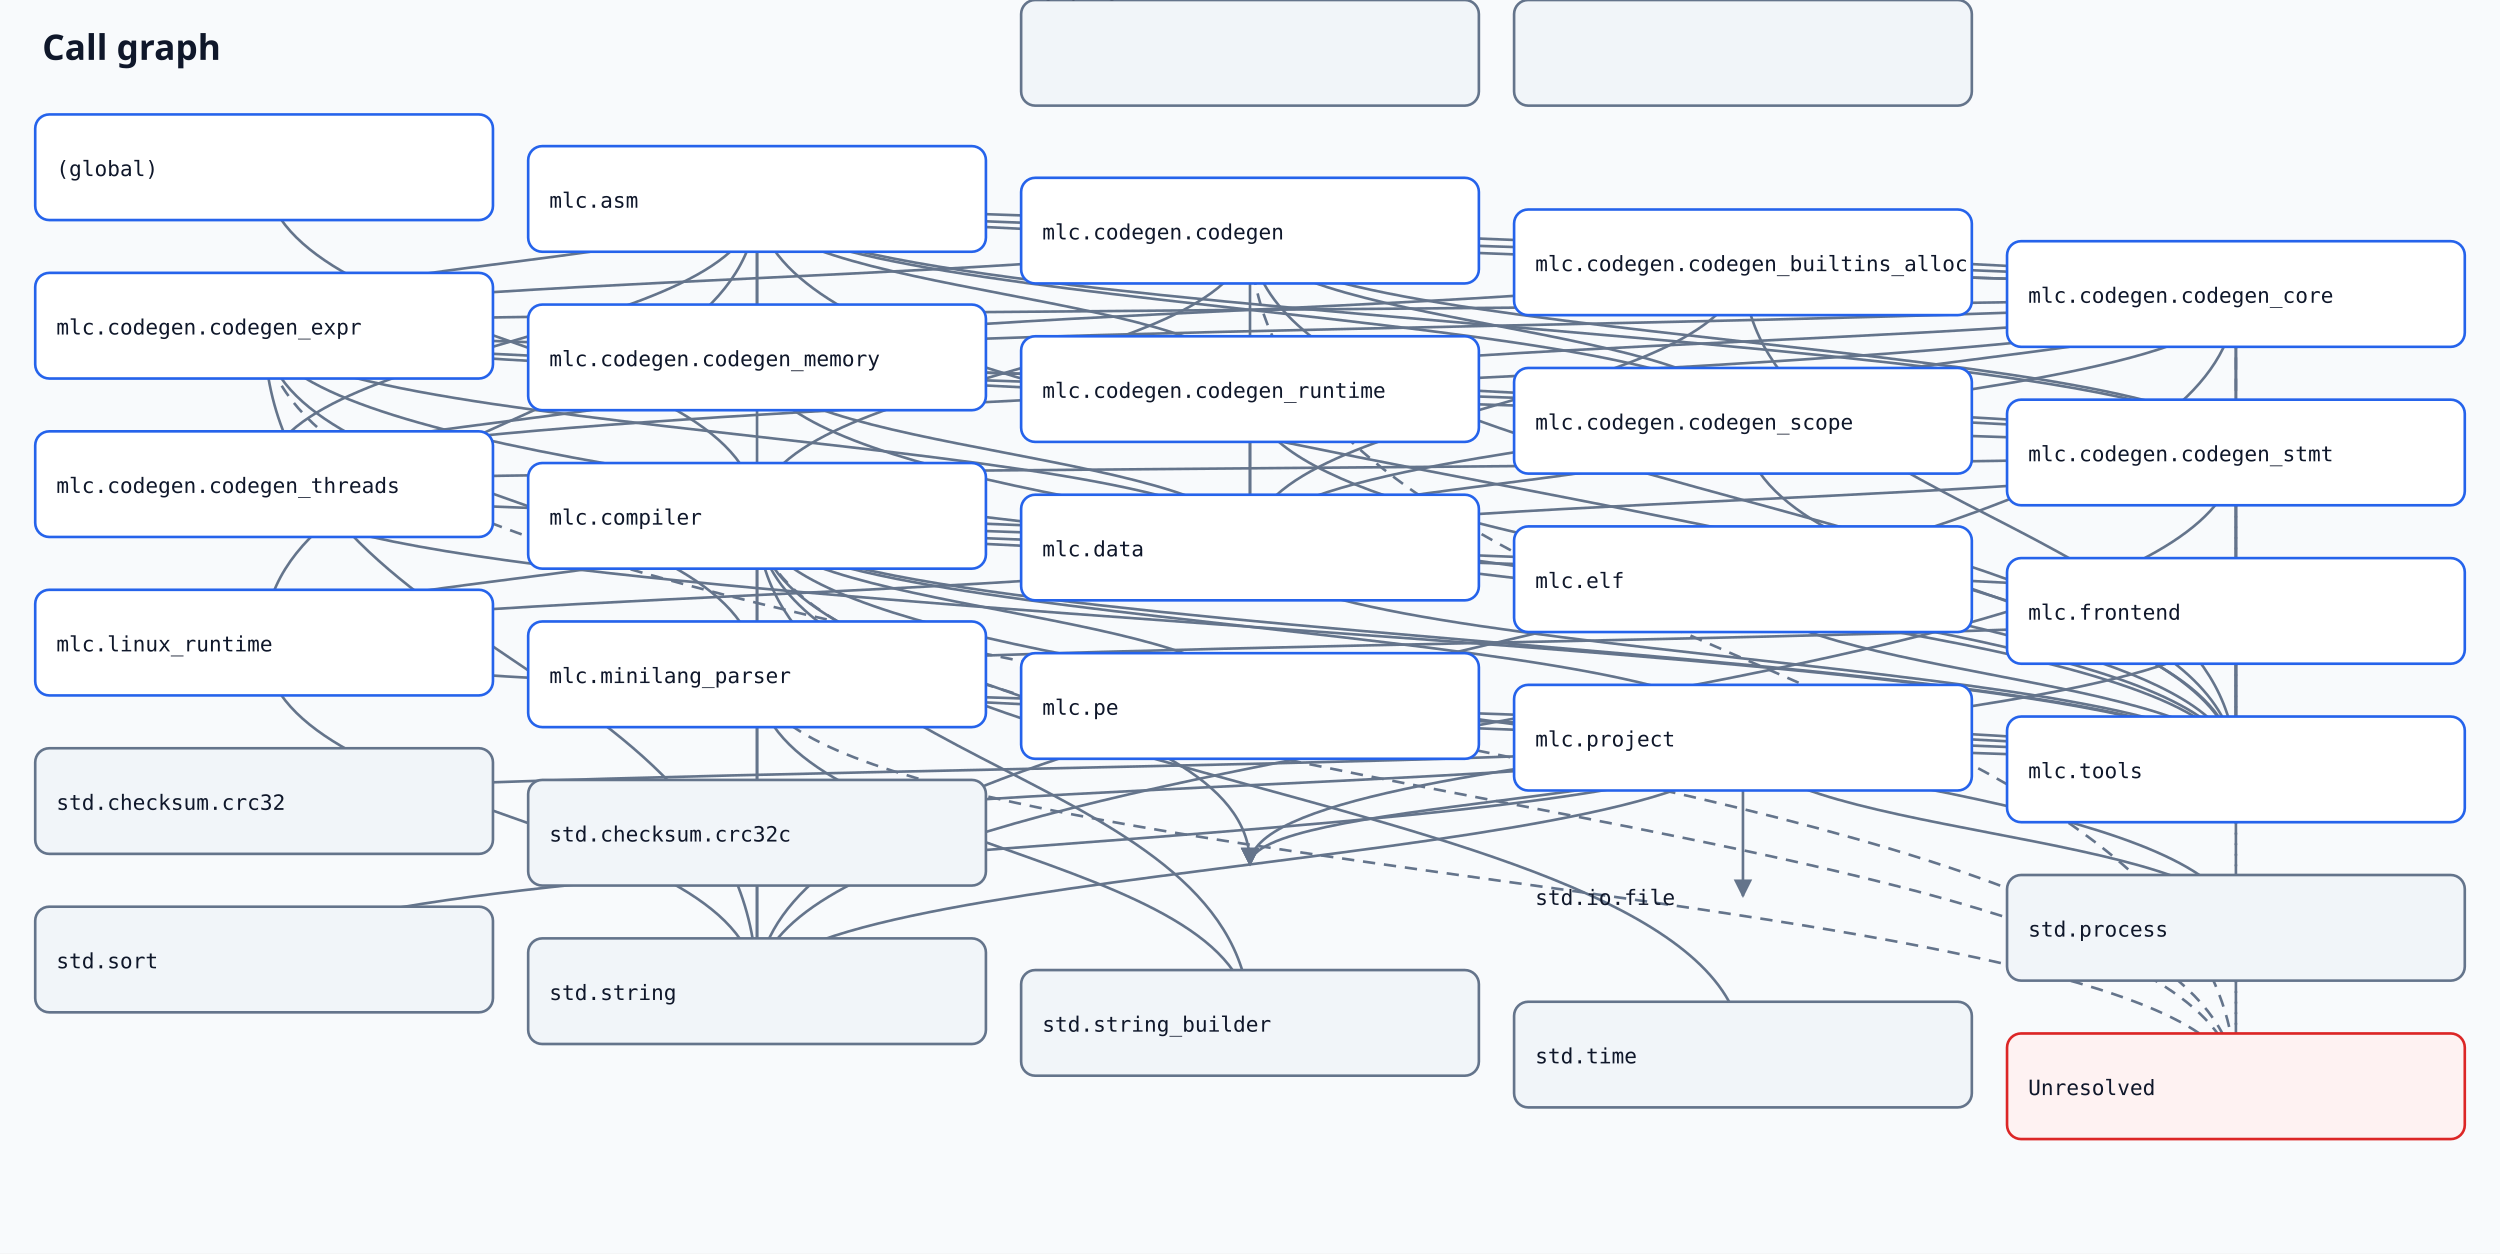
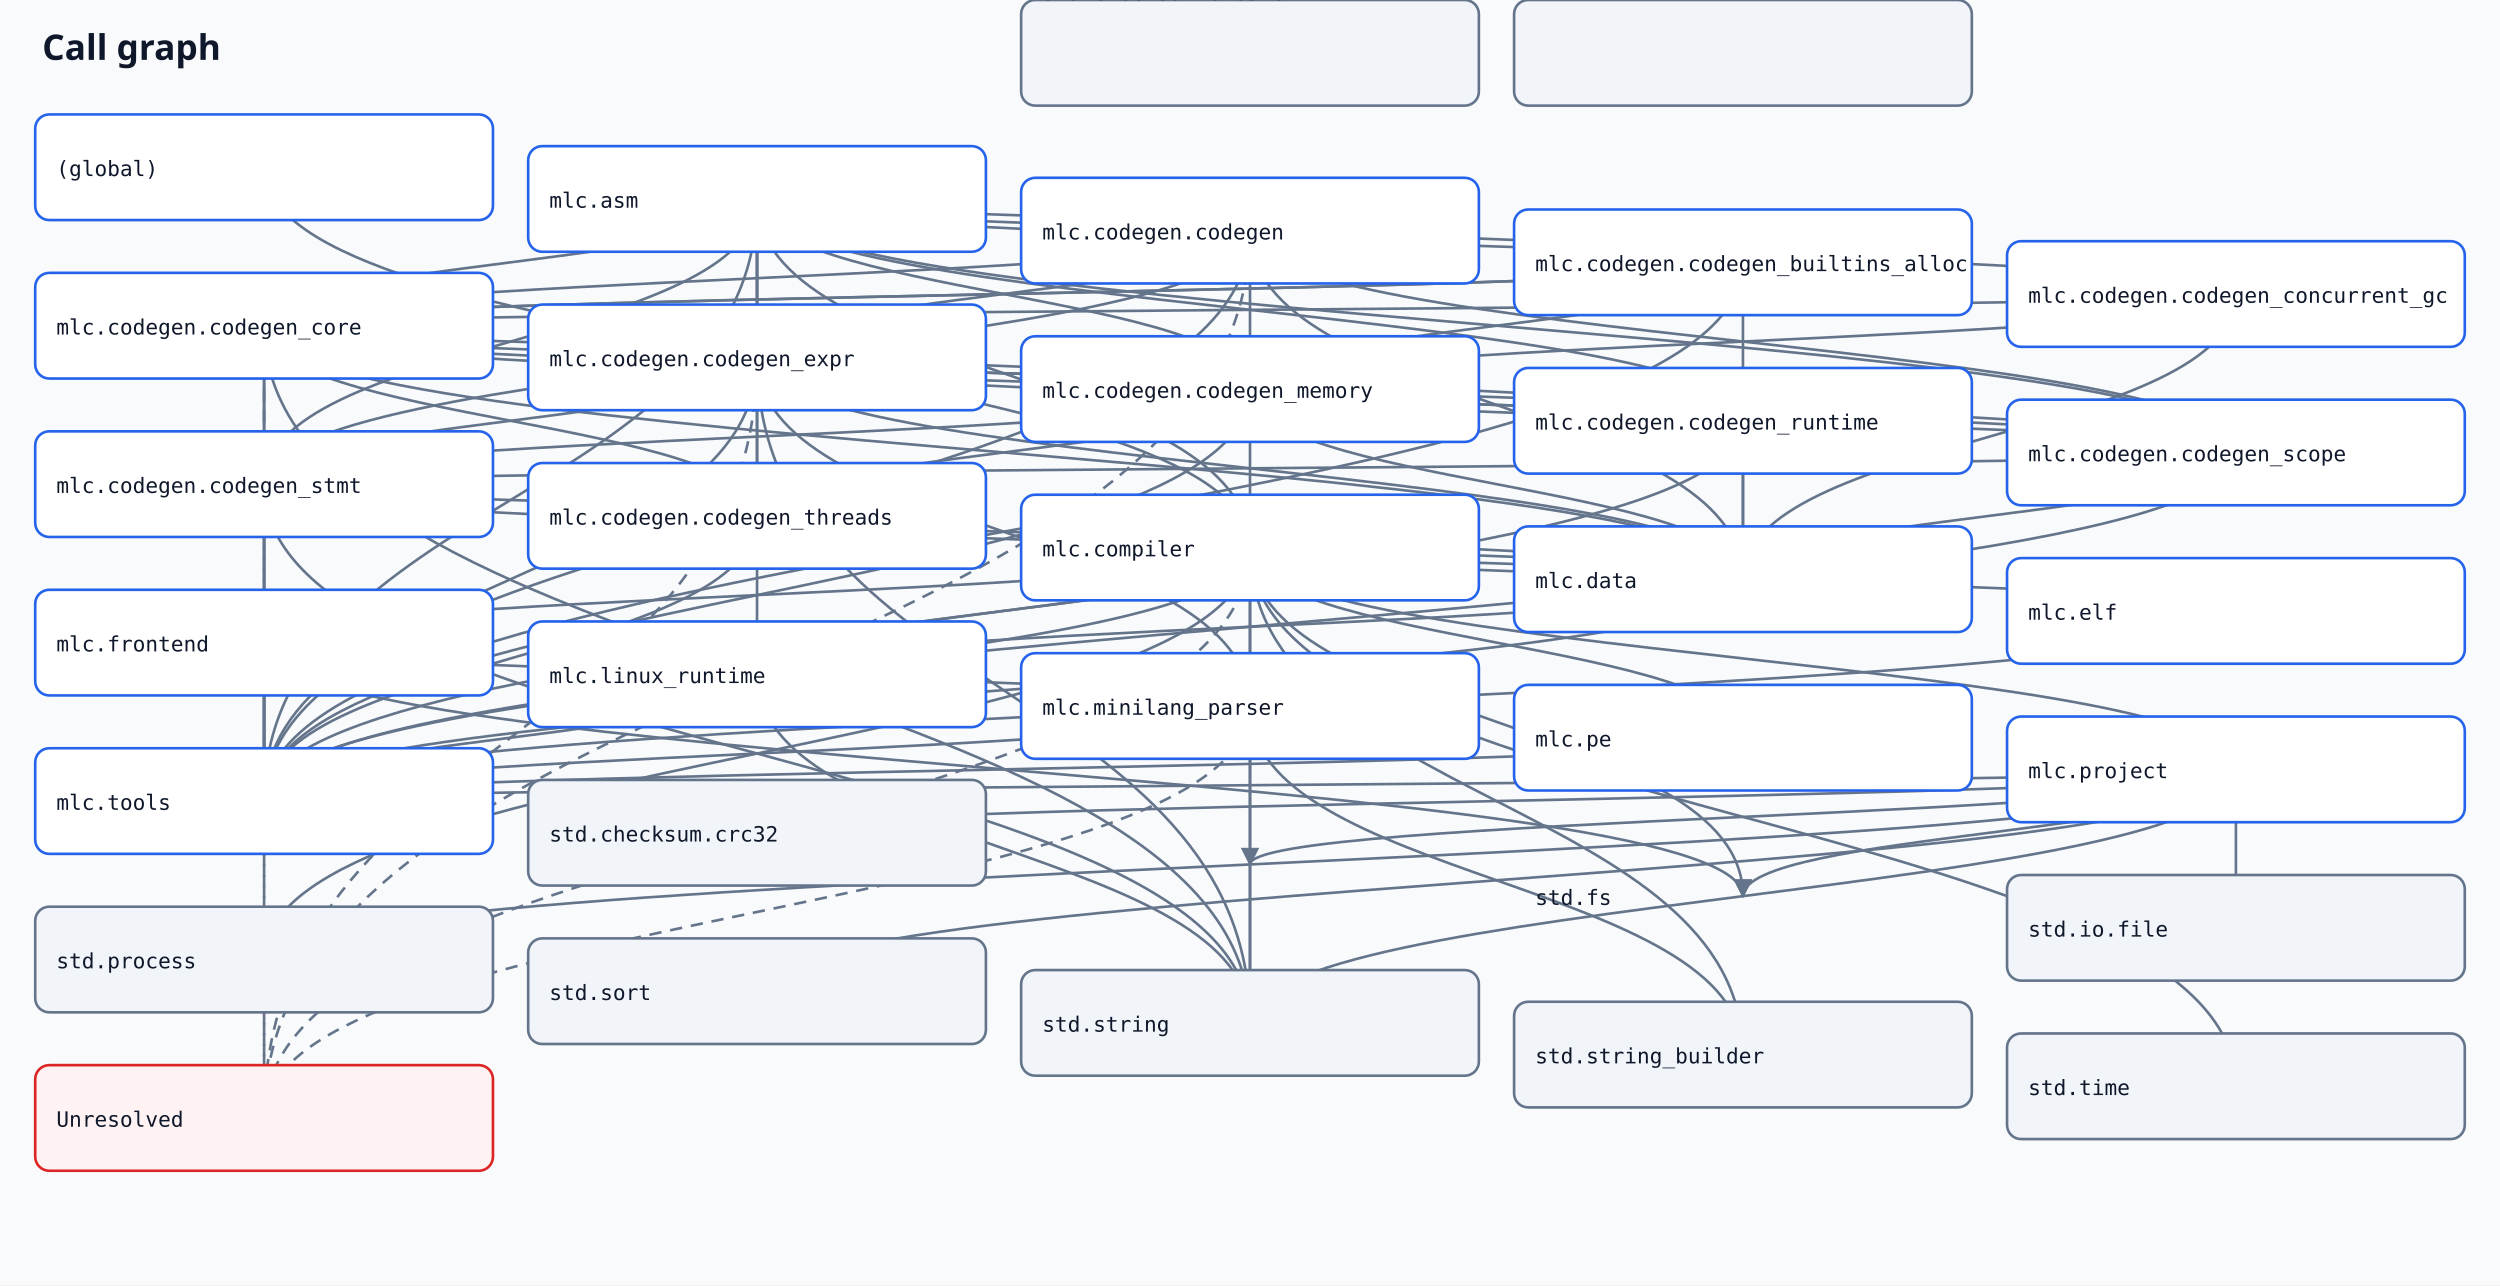
- <svg xmlns="http://www.w3.org/2000/svg" width="1420" height="712" viewBox="0 0 1420 712" role="img" aria-labelledby="title desc">
+ <svg xmlns="http://www.w3.org/2000/svg" width="1420" height="730" viewBox="0 0 1420 730" role="img" aria-labelledby="title desc">
  <defs>
    <marker id="arrow" viewBox="0 0 10 10" refX="9" refY="5" markerWidth="7" markerHeight="7" orient="auto-start-reverse">
      <path d="M 0 0 L 10 5 L 0 10 z" fill="#64748b" />
    </marker>
  </defs>
  <rect width="100%" height="100%" fill="#f8fafc" />
  <text x="24" y="34" font-family="system-ui,sans-serif" font-size="20" font-weight="700" fill="#0f172a">Call graph</text>
-   <path d="M 430 113 C 430 275, 1270 275, 1270 437" fill="none" stroke="#64748b" stroke-width="1.5" marker-end="url(#arrow)" />
-   <path d="M 710 131 C 710 149, 1270 149, 1270 167" fill="none" stroke="#64748b" stroke-width="1.5" marker-end="url(#arrow)" />
+   <path d="M 430 113 C 430 284, 150 284, 150 455" fill="none" stroke="#64748b" stroke-width="1.5" marker-end="url(#arrow)" />
+   <path d="M 710 131 C 710 158, 150 158, 150 185" fill="none" stroke="#64748b" stroke-width="1.5" marker-end="url(#arrow)" />
  <path d="M 710 131 C 710 122, 430 122, 430 113" fill="none" stroke="#64748b" stroke-width="1.5" marker-end="url(#arrow)" />
+   <path d="M 710 131 C 710 203, 150 203, 150 275" fill="none" stroke="#64748b" stroke-width="1.5" marker-end="url(#arrow)" />
+   <path d="M 710 131 C 710 293, 150 293, 150 455" fill="none" stroke="#64748b" stroke-width="1.5" marker-end="url(#arrow)" />
+   <path d="M 710 131 C 710 230, 990 230, 990 329" fill="none" stroke="#64748b" stroke-width="1.5" marker-end="url(#arrow)" />
+   <path d="M 710 131 C 710 383, 150 383, 150 635" fill="none" stroke="#64748b" stroke-width="1.5" stroke-dasharray="7 5" marker-end="url(#arrow)" />
+   <path d="M 710 131 C 710 167, 430 167, 430 203" fill="none" stroke="#64748b" stroke-width="1.5" marker-end="url(#arrow)" />
  <path d="M 710 131 C 710 194, 1270 194, 1270 257" fill="none" stroke="#64748b" stroke-width="1.5" marker-end="url(#arrow)" />
-   <path d="M 710 131 C 710 284, 1270 284, 1270 437" fill="none" stroke="#64748b" stroke-width="1.5" marker-end="url(#arrow)" />
-   <path d="M 710 131 C 710 221, 710 221, 710 311" fill="none" stroke="#64748b" stroke-width="1.5" marker-end="url(#arrow)" />
-   <path d="M 710 131 C 710 374, 1270 374, 1270 617" fill="none" stroke="#64748b" stroke-width="1.5" stroke-dasharray="7 5" marker-end="url(#arrow)" />
-   <path d="M 710 131 C 710 158, 150 158, 150 185" fill="none" stroke="#64748b" stroke-width="1.5" marker-end="url(#arrow)" />
-   <path d="M 710 131 C 710 185, 990 185, 990 239" fill="none" stroke="#64748b" stroke-width="1.5" marker-end="url(#arrow)" />
  <path d="M 990 149 C 990 131, 430 131, 430 113" fill="none" stroke="#64748b" stroke-width="1.5" marker-end="url(#arrow)" />
-   <path d="M 990 149 C 990 230, 710 230, 710 311" fill="none" stroke="#64748b" stroke-width="1.5" marker-end="url(#arrow)" />
-   <path d="M 990 149 C 990 176, 430 176, 430 203" fill="none" stroke="#64748b" stroke-width="1.5" marker-end="url(#arrow)" />
-   <path d="M 990 149 C 990 293, 1270 293, 1270 437" fill="none" stroke="#64748b" stroke-width="1.5" marker-end="url(#arrow)" />
-   <path d="M 990 149 C 990 158, 1270 158, 1270 167" fill="none" stroke="#64748b" stroke-width="1.5" marker-end="url(#arrow)" />
-   <path d="M 1270 167 C 1270 365, 430 365, 430 563" fill="none" stroke="#64748b" stroke-width="1.5" marker-end="url(#arrow)" />
-   <path d="M 1270 167 C 1270 302, 1270 302, 1270 437" fill="none" stroke="#64748b" stroke-width="1.5" marker-end="url(#arrow)" />
+   <path d="M 990 149 C 990 239, 990 239, 990 329" fill="none" stroke="#64748b" stroke-width="1.5" marker-end="url(#arrow)" />
+   <path d="M 990 149 C 990 185, 710 185, 710 221" fill="none" stroke="#64748b" stroke-width="1.5" marker-end="url(#arrow)" />
+   <path d="M 990 149 C 990 302, 150 302, 150 455" fill="none" stroke="#64748b" stroke-width="1.5" marker-end="url(#arrow)" />
+   <path d="M 990 149 C 990 167, 150 167, 150 185" fill="none" stroke="#64748b" stroke-width="1.5" marker-end="url(#arrow)" />
  <path d="M 1270 167 C 1270 140, 430 140, 430 113" fill="none" stroke="#64748b" stroke-width="1.5" marker-end="url(#arrow)" />
-   <path d="M 1270 167 C 1270 185, 430 185, 430 203" fill="none" stroke="#64748b" stroke-width="1.5" marker-end="url(#arrow)" />
  <path d="M 1270 167 C 1270 194, 710 194, 710 221" fill="none" stroke="#64748b" stroke-width="1.5" marker-end="url(#arrow)" />
-   <path d="M 1270 167 C 1270 221, 150 221, 150 275" fill="none" stroke="#64748b" stroke-width="1.5" marker-end="url(#arrow)" />
-   <path d="M 1270 167 C 1270 158, 990 158, 990 149" fill="none" stroke="#64748b" stroke-width="1.5" marker-end="url(#arrow)" />
-   <path d="M 1270 167 C 1270 239, 710 239, 710 311" fill="none" stroke="#64748b" stroke-width="1.5" marker-end="url(#arrow)" />
-   <path d="M 1270 167 C 1270 392, 1270 392, 1270 617" fill="none" stroke="#64748b" stroke-width="1.5" stroke-dasharray="7 5" marker-end="url(#arrow)" />
-   <path d="M 1270 167 C 1270 203, 990 203, 990 239" fill="none" stroke="#64748b" stroke-width="1.5" marker-end="url(#arrow)" />
-   <path d="M 150 185 C 150 374, 430 374, 430 563" fill="none" stroke="#64748b" stroke-width="1.5" marker-end="url(#arrow)" />
-   <path d="M 150 185 C 150 311, 1270 311, 1270 437" fill="none" stroke="#64748b" stroke-width="1.5" marker-end="url(#arrow)" />
+   <path d="M 1270 167 C 1270 248, 990 248, 990 329" fill="none" stroke="#64748b" stroke-width="1.5" marker-end="url(#arrow)" />
+   <path d="M 150 185 C 150 383, 710 383, 710 581" fill="none" stroke="#64748b" stroke-width="1.5" marker-end="url(#arrow)" />
+   <path d="M 150 185 C 150 320, 150 320, 150 455" fill="none" stroke="#64748b" stroke-width="1.5" marker-end="url(#arrow)" />
  <path d="M 150 185 C 150 149, 430 149, 430 113" fill="none" stroke="#64748b" stroke-width="1.5" marker-end="url(#arrow)" />
  <path d="M 150 185 C 150 176, 1270 176, 1270 167" fill="none" stroke="#64748b" stroke-width="1.5" marker-end="url(#arrow)" />
-   <path d="M 150 185 C 150 401, 1270 401, 1270 617" fill="none" stroke="#64748b" stroke-width="1.5" stroke-dasharray="7 5" marker-end="url(#arrow)" />
-   <path d="M 150 185 C 150 194, 430 194, 430 203" fill="none" stroke="#64748b" stroke-width="1.5" marker-end="url(#arrow)" />
-   <path d="M 150 185 C 150 248, 710 248, 710 311" fill="none" stroke="#64748b" stroke-width="1.5" marker-end="url(#arrow)" />
+   <path d="M 150 185 C 150 203, 710 203, 710 221" fill="none" stroke="#64748b" stroke-width="1.5" marker-end="url(#arrow)" />
  <path d="M 150 185 C 150 212, 990 212, 990 239" fill="none" stroke="#64748b" stroke-width="1.5" marker-end="url(#arrow)" />
-   <path d="M 150 185 C 150 284, 430 284, 430 383" fill="none" stroke="#64748b" stroke-width="1.5" marker-end="url(#arrow)" />
+   <path d="M 150 185 C 150 239, 430 239, 430 293" fill="none" stroke="#64748b" stroke-width="1.5" marker-end="url(#arrow)" />
+   <path d="M 150 185 C 150 167, 990 167, 990 149" fill="none" stroke="#64748b" stroke-width="1.5" marker-end="url(#arrow)" />
+   <path d="M 150 185 C 150 257, 990 257, 990 329" fill="none" stroke="#64748b" stroke-width="1.5" marker-end="url(#arrow)" />
+   <path d="M 150 185 C 150 410, 150 410, 150 635" fill="none" stroke="#64748b" stroke-width="1.5" stroke-dasharray="7 5" marker-end="url(#arrow)" />
+   <path d="M 150 185 C 150 221, 1270 221, 1270 257" fill="none" stroke="#64748b" stroke-width="1.5" marker-end="url(#arrow)" />
+   <path d="M 430 203 C 430 392, 710 392, 710 581" fill="none" stroke="#64748b" stroke-width="1.5" marker-end="url(#arrow)" />
+   <path d="M 430 203 C 430 329, 150 329, 150 455" fill="none" stroke="#64748b" stroke-width="1.5" marker-end="url(#arrow)" />
  <path d="M 430 203 C 430 158, 430 158, 430 113" fill="none" stroke="#64748b" stroke-width="1.5" marker-end="url(#arrow)" />
-   <path d="M 430 203 C 430 257, 710 257, 710 311" fill="none" stroke="#64748b" stroke-width="1.5" marker-end="url(#arrow)" />
-   <path d="M 430 203 C 430 320, 1270 320, 1270 437" fill="none" stroke="#64748b" stroke-width="1.5" marker-end="url(#arrow)" />
+   <path d="M 430 203 C 430 194, 150 194, 150 185" fill="none" stroke="#64748b" stroke-width="1.5" marker-end="url(#arrow)" />
+   <path d="M 430 203 C 430 419, 150 419, 150 635" fill="none" stroke="#64748b" stroke-width="1.5" stroke-dasharray="7 5" marker-end="url(#arrow)" />
+   <path d="M 430 203 C 430 212, 710 212, 710 221" fill="none" stroke="#64748b" stroke-width="1.5" marker-end="url(#arrow)" />
+   <path d="M 430 203 C 430 266, 990 266, 990 329" fill="none" stroke="#64748b" stroke-width="1.5" marker-end="url(#arrow)" />
+   <path d="M 430 203 C 430 230, 1270 230, 1270 257" fill="none" stroke="#64748b" stroke-width="1.5" marker-end="url(#arrow)" />
+   <path d="M 430 203 C 430 302, 710 302, 710 401" fill="none" stroke="#64748b" stroke-width="1.5" marker-end="url(#arrow)" />
  <path d="M 710 221 C 710 167, 430 167, 430 113" fill="none" stroke="#64748b" stroke-width="1.5" marker-end="url(#arrow)" />
-   <path d="M 710 221 C 710 329, 1270 329, 1270 437" fill="none" stroke="#64748b" stroke-width="1.5" marker-end="url(#arrow)" />
-   <path d="M 710 221 C 710 266, 710 266, 710 311" fill="none" stroke="#64748b" stroke-width="1.5" marker-end="url(#arrow)" />
-   <path d="M 710 221 C 710 212, 430 212, 430 203" fill="none" stroke="#64748b" stroke-width="1.5" marker-end="url(#arrow)" />
-   <path d="M 990 239 C 990 338, 1270 338, 1270 437" fill="none" stroke="#64748b" stroke-width="1.5" marker-end="url(#arrow)" />
+   <path d="M 710 221 C 710 275, 990 275, 990 329" fill="none" stroke="#64748b" stroke-width="1.5" marker-end="url(#arrow)" />
+   <path d="M 710 221 C 710 338, 150 338, 150 455" fill="none" stroke="#64748b" stroke-width="1.5" marker-end="url(#arrow)" />
  <path d="M 990 239 C 990 176, 430 176, 430 113" fill="none" stroke="#64748b" stroke-width="1.5" marker-end="url(#arrow)" />
-   <path d="M 990 239 C 990 275, 710 275, 710 311" fill="none" stroke="#64748b" stroke-width="1.5" marker-end="url(#arrow)" />
-   <path d="M 1270 257 C 1270 221, 150 221, 150 185" fill="none" stroke="#64748b" stroke-width="1.5" marker-end="url(#arrow)" />
-   <path d="M 1270 257 C 1270 347, 1270 347, 1270 437" fill="none" stroke="#64748b" stroke-width="1.5" marker-end="url(#arrow)" />
-   <path d="M 1270 257 C 1270 248, 990 248, 990 239" fill="none" stroke="#64748b" stroke-width="1.5" marker-end="url(#arrow)" />
-   <path d="M 1270 257 C 1270 410, 430 410, 430 563" fill="none" stroke="#64748b" stroke-width="1.5" marker-end="url(#arrow)" />
-   <path d="M 1270 257 C 1270 284, 710 284, 710 311" fill="none" stroke="#64748b" stroke-width="1.5" marker-end="url(#arrow)" />
-   <path d="M 1270 257 C 1270 437, 1270 437, 1270 617" fill="none" stroke="#64748b" stroke-width="1.5" stroke-dasharray="7 5" marker-end="url(#arrow)" />
+   <path d="M 990 239 C 990 347, 150 347, 150 455" fill="none" stroke="#64748b" stroke-width="1.5" marker-end="url(#arrow)" />
+   <path d="M 990 239 C 990 284, 990 284, 990 329" fill="none" stroke="#64748b" stroke-width="1.5" marker-end="url(#arrow)" />
+   <path d="M 990 239 C 990 230, 710 230, 710 221" fill="none" stroke="#64748b" stroke-width="1.5" marker-end="url(#arrow)" />
+   <path d="M 1270 257 C 1270 356, 150 356, 150 455" fill="none" stroke="#64748b" stroke-width="1.5" marker-end="url(#arrow)" />
  <path d="M 1270 257 C 1270 185, 430 185, 430 113" fill="none" stroke="#64748b" stroke-width="1.5" marker-end="url(#arrow)" />
-   <path d="M 1270 257 C 1270 212, 1270 212, 1270 167" fill="none" stroke="#64748b" stroke-width="1.5" marker-end="url(#arrow)" />
-   <path d="M 1270 257 C 1270 266, 150 266, 150 275" fill="none" stroke="#64748b" stroke-width="1.5" marker-end="url(#arrow)" />
-   <path d="M 1270 257 C 1270 230, 430 230, 430 203" fill="none" stroke="#64748b" stroke-width="1.5" marker-end="url(#arrow)" />
+   <path d="M 1270 257 C 1270 293, 990 293, 990 329" fill="none" stroke="#64748b" stroke-width="1.5" marker-end="url(#arrow)" />
+   <path d="M 1270 257 C 1270 239, 710 239, 710 221" fill="none" stroke="#64748b" stroke-width="1.5" marker-end="url(#arrow)" />
+   <path d="M 150 275 C 150 239, 430 239, 430 203" fill="none" stroke="#64748b" stroke-width="1.5" marker-end="url(#arrow)" />
+   <path d="M 150 275 C 150 365, 150 365, 150 455" fill="none" stroke="#64748b" stroke-width="1.5" marker-end="url(#arrow)" />
+   <path d="M 150 275 C 150 266, 1270 266, 1270 257" fill="none" stroke="#64748b" stroke-width="1.5" marker-end="url(#arrow)" />
+   <path d="M 150 275 C 150 428, 710 428, 710 581" fill="none" stroke="#64748b" stroke-width="1.5" marker-end="url(#arrow)" />
+   <path d="M 150 275 C 150 302, 990 302, 990 329" fill="none" stroke="#64748b" stroke-width="1.5" marker-end="url(#arrow)" />
+   <path d="M 150 275 C 150 455, 150 455, 150 635" fill="none" stroke="#64748b" stroke-width="1.5" stroke-dasharray="7 5" marker-end="url(#arrow)" />
  <path d="M 150 275 C 150 194, 430 194, 430 113" fill="none" stroke="#64748b" stroke-width="1.5" marker-end="url(#arrow)" />
-   <path d="M 150 275 C 150 356, 1270 356, 1270 437" fill="none" stroke="#64748b" stroke-width="1.5" marker-end="url(#arrow)" />
-   <path d="M 150 275 C 150 239, 430 239, 430 203" fill="none" stroke="#64748b" stroke-width="1.5" marker-end="url(#arrow)" />
-   <path d="M 150 275 C 150 293, 710 293, 710 311" fill="none" stroke="#64748b" stroke-width="1.5" marker-end="url(#arrow)" />
-   <path d="M 430 293 C 430 428, 430 428, 430 563" fill="none" stroke="#64748b" stroke-width="1.5" marker-end="url(#arrow)" />
-   <path d="M 430 293 C 430 365, 1270 365, 1270 437" fill="none" stroke="#64748b" stroke-width="1.5" marker-end="url(#arrow)" />
-   <path d="M 430 293 C 430 392, 710 392, 710 491." fill="none" stroke="#64748b" stroke-width="1.5" marker-end="url(#arrow)" />
-   <path d="M 430 293 C 430 455, 1270 455, 1270 617" fill="none" stroke="#64748b" stroke-width="1.5" stroke-dasharray="7 5" marker-end="url(#arrow)" />
-   <path d="M 430 293 C 430 437, 710 437, 710 581" fill="none" stroke="#64748b" stroke-width="1.5" marker-end="url(#arrow)" />
-   <path d="M 430 293 C 430 338, 430 338, 430 383" fill="none" stroke="#64748b" stroke-width="1.5" marker-end="url(#arrow)" />
-   <path d="M 430 293 C 430 446, 990 446, 990 599" fill="none" stroke="#64748b" stroke-width="1.5" marker-end="url(#arrow)" />
-   <path d="M 430 293 C 430 347, 710 347, 710 401" fill="none" stroke="#64748b" stroke-width="1.5" marker-end="url(#arrow)" />
+   <path d="M 150 275 C 150 230, 150 230, 150 185" fill="none" stroke="#64748b" stroke-width="1.5" marker-end="url(#arrow)" />
+   <path d="M 150 275 C 150 284, 430 284, 430 293" fill="none" stroke="#64748b" stroke-width="1.5" marker-end="url(#arrow)" />
+   <path d="M 150 275 C 150 248, 710 248, 710 221" fill="none" stroke="#64748b" stroke-width="1.5" marker-end="url(#arrow)" />
+   <path d="M 430 293 C 430 257, 710 257, 710 221" fill="none" stroke="#64748b" stroke-width="1.5" marker-end="url(#arrow)" />
+   <path d="M 430 293 C 430 203, 430 203, 430 113" fill="none" stroke="#64748b" stroke-width="1.5" marker-end="url(#arrow)" />
+   <path d="M 430 293 C 430 374, 150 374, 150 455" fill="none" stroke="#64748b" stroke-width="1.5" marker-end="url(#arrow)" />
  <path d="M 430 293 C 430 311, 990 311, 990 329" fill="none" stroke="#64748b" stroke-width="1.5" marker-end="url(#arrow)" />
-   <path d="M 430 293 C 430 320, 1270 320, 1270 347" fill="none" stroke="#64748b" stroke-width="1.5" marker-end="url(#arrow)" />
-   <path d="M 430 293 C 430 203, 430 203, 430 113" fill="none" stroke="#64748b" stroke-width="1.5" marker-end="url(#arrow)" />
-   <path d="M 430 293 C 430 302, 710 302, 710 311" fill="none" stroke="#64748b" stroke-width="1.5" marker-end="url(#arrow)" />
-   <path d="M 430 293 C 430 410, 1270 410, 1270 527" fill="none" stroke="#64748b" stroke-width="1.5" marker-end="url(#arrow)" />
-   <path d="M 430 293 C 430 212, 710 212, 710 131" fill="none" stroke="#64748b" stroke-width="1.5" marker-end="url(#arrow)" />
-   <path d="M 430 293 C 430 329, 150 329, 150 365" fill="none" stroke="#64748b" stroke-width="1.5" marker-end="url(#arrow)" />
-   <path d="M 430 293 C 430 356, 990 356, 990 419" fill="none" stroke="#64748b" stroke-width="1.5" marker-end="url(#arrow)" />
+   <path d="M 710 311 C 710 446, 710 446, 710 581" fill="none" stroke="#64748b" stroke-width="1.5" marker-end="url(#arrow)" />
+   <path d="M 710 311 C 710 383, 150 383, 150 455" fill="none" stroke="#64748b" stroke-width="1.5" marker-end="url(#arrow)" />
+   <path d="M 710 311 C 710 410, 990 410, 990 509." fill="none" stroke="#64748b" stroke-width="1.5" marker-end="url(#arrow)" />
+   <path d="M 710 311 C 710 473, 150 473, 150 635" fill="none" stroke="#64748b" stroke-width="1.5" stroke-dasharray="7 5" marker-end="url(#arrow)" />
+   <path d="M 710 311 C 710 455, 990 455, 990 599" fill="none" stroke="#64748b" stroke-width="1.5" marker-end="url(#arrow)" />
+   <path d="M 710 311 C 710 356, 710 356, 710 401" fill="none" stroke="#64748b" stroke-width="1.5" marker-end="url(#arrow)" />
+   <path d="M 710 311 C 710 464, 1270 464, 1270 617" fill="none" stroke="#64748b" stroke-width="1.5" marker-end="url(#arrow)" />
+   <path d="M 710 311 C 710 365, 990 365, 990 419" fill="none" stroke="#64748b" stroke-width="1.5" marker-end="url(#arrow)" />
+   <path d="M 710 311 C 710 329, 1270 329, 1270 347" fill="none" stroke="#64748b" stroke-width="1.5" marker-end="url(#arrow)" />
+   <path d="M 710 311 C 710 338, 150 338, 150 365" fill="none" stroke="#64748b" stroke-width="1.5" marker-end="url(#arrow)" />
+   <path d="M 710 311 C 710 212, 430 212, 430 113" fill="none" stroke="#64748b" stroke-width="1.5" marker-end="url(#arrow)" />
+   <path d="M 710 311 C 710 320, 990 320, 990 329" fill="none" stroke="#64748b" stroke-width="1.5" marker-end="url(#arrow)" />
+   <path d="M 710 311 C 710 428, 150 428, 150 545" fill="none" stroke="#64748b" stroke-width="1.5" marker-end="url(#arrow)" />
+   <path d="M 710 311 C 710 221, 710 221, 710 131" fill="none" stroke="#64748b" stroke-width="1.5" marker-end="url(#arrow)" />
+   <path d="M 710 311 C 710 347, 430 347, 430 383" fill="none" stroke="#64748b" stroke-width="1.5" marker-end="url(#arrow)" />
  <path d="M 710 311 C 710 374, 1270 374, 1270 437" fill="none" stroke="#64748b" stroke-width="1.5" marker-end="url(#arrow)" />
-   <path d="M 990 329 C 990 383, 1270 383, 1270 437" fill="none" stroke="#64748b" stroke-width="1.5" marker-end="url(#arrow)" />
-   <path d="M 1270 347 C 1270 365, 430 365, 430 383" fill="none" stroke="#64748b" stroke-width="1.5" marker-end="url(#arrow)" />
-   <path d="M 1270 347 C 1270 392, 1270 392, 1270 437" fill="none" stroke="#64748b" stroke-width="1.5" marker-end="url(#arrow)" />
-   <path d="M 1270 347 C 1270 419, 710 419, 710 491." fill="none" stroke="#64748b" stroke-width="1.5" marker-end="url(#arrow)" />
-   <path d="M 150 365 C 150 239, 430 239, 430 113" fill="none" stroke="#64748b" stroke-width="1.5" marker-end="url(#arrow)" />
-   <path d="M 150 365 C 150 464, 430 464, 430 563" fill="none" stroke="#64748b" stroke-width="1.5" marker-end="url(#arrow)" />
-   <path d="M 150 365 C 150 401, 1270 401, 1270 437" fill="none" stroke="#64748b" stroke-width="1.5" marker-end="url(#arrow)" />
-   <path d="M 150 365 C 150 338, 710 338, 710 311" fill="none" stroke="#64748b" stroke-width="1.5" marker-end="url(#arrow)" />
-   <path d="M 430 383 C 430 473, 430 473, 430 563" fill="none" stroke="#64748b" stroke-width="1.5" marker-end="url(#arrow)" />
-   <path d="M 430 383 C 430 410, 1270 410, 1270 437" fill="none" stroke="#64748b" stroke-width="1.5" marker-end="url(#arrow)" />
-   <path d="M 430 383 C 430 500, 1270 500, 1270 617" fill="none" stroke="#64748b" stroke-width="1.5" stroke-dasharray="7 5" marker-end="url(#arrow)" />
+   <path d="M 990 329 C 990 392, 150 392, 150 455" fill="none" stroke="#64748b" stroke-width="1.5" marker-end="url(#arrow)" />
+   <path d="M 1270 347 C 1270 401, 150 401, 150 455" fill="none" stroke="#64748b" stroke-width="1.5" marker-end="url(#arrow)" />
+   <path d="M 150 365 C 150 383, 710 383, 710 401" fill="none" stroke="#64748b" stroke-width="1.5" marker-end="url(#arrow)" />
+   <path d="M 150 365 C 150 410, 150 410, 150 455" fill="none" stroke="#64748b" stroke-width="1.5" marker-end="url(#arrow)" />
+   <path d="M 150 365 C 150 437, 990 437, 990 509." fill="none" stroke="#64748b" stroke-width="1.5" marker-end="url(#arrow)" />
+   <path d="M 430 383 C 430 248, 430 248, 430 113" fill="none" stroke="#64748b" stroke-width="1.5" marker-end="url(#arrow)" />
  <path d="M 430 383 C 430 482, 710 482, 710 581" fill="none" stroke="#64748b" stroke-width="1.5" marker-end="url(#arrow)" />
-   <path d="M 710 401 C 710 419, 1270 419, 1270 437" fill="none" stroke="#64748b" stroke-width="1.5" marker-end="url(#arrow)" />
-   <path d="M 990 419 C 990 491, 430 491, 430 563" fill="none" stroke="#64748b" stroke-width="1.5" marker-end="url(#arrow)" />
-   <path d="M 990 419 C 990 428, 1270 428, 1270 437" fill="none" stroke="#64748b" stroke-width="1.5" marker-end="url(#arrow)" />
-   <path d="M 990 419 C 990 455, 710 455, 710 491." fill="none" stroke="#64748b" stroke-width="1.5" marker-end="url(#arrow)" />
+   <path d="M 430 383 C 430 419, 150 419, 150 455" fill="none" stroke="#64748b" stroke-width="1.5" marker-end="url(#arrow)" />
+   <path d="M 430 383 C 430 356, 990 356, 990 329" fill="none" stroke="#64748b" stroke-width="1.5" marker-end="url(#arrow)" />
+   <path d="M 710 401 C 710 491, 710 491, 710 581" fill="none" stroke="#64748b" stroke-width="1.5" marker-end="url(#arrow)" />
+   <path d="M 710 401 C 710 428, 150 428, 150 455" fill="none" stroke="#64748b" stroke-width="1.5" marker-end="url(#arrow)" />
+   <path d="M 710 401 C 710 518, 150 518, 150 635" fill="none" stroke="#64748b" stroke-width="1.5" stroke-dasharray="7 5" marker-end="url(#arrow)" />
+   <path d="M 710 401 C 710 500, 990 500, 990 599" fill="none" stroke="#64748b" stroke-width="1.5" marker-end="url(#arrow)" />
  <path d="M 990 419 C 990 437, 150 437, 150 455" fill="none" stroke="#64748b" stroke-width="1.5" marker-end="url(#arrow)" />
-   <path d="M 990 419 C 990 446, 430 446, 430 473" fill="none" stroke="#64748b" stroke-width="1.5" marker-end="url(#arrow)" />
-   <path d="M 990 419 C 990 464, 990 464, 990 509." fill="none" stroke="#64748b" stroke-width="1.5" marker-end="url(#arrow)" />
-   <path d="M 990 419 C 990 473, 1270 473, 1270 527" fill="none" stroke="#64748b" stroke-width="1.5" marker-end="url(#arrow)" />
-   <path d="M 990 419 C 990 482, 150 482, 150 545" fill="none" stroke="#64748b" stroke-width="1.5" marker-end="url(#arrow)" />
-   <path d="M 150 95 C 150 194, 430 194, 430 293" fill="none" stroke="#64748b" stroke-width="1.5" marker-end="url(#arrow)" />
+   <path d="M 1270 437 C 1270 509, 710 509, 710 581" fill="none" stroke="#64748b" stroke-width="1.5" marker-end="url(#arrow)" />
+   <path d="M 1270 437 C 1270 446, 150 446, 150 455" fill="none" stroke="#64748b" stroke-width="1.5" marker-end="url(#arrow)" />
+   <path d="M 1270 437 C 1270 473, 990 473, 990 509." fill="none" stroke="#64748b" stroke-width="1.5" marker-end="url(#arrow)" />
+   <path d="M 1270 437 C 1270 455, 430 455, 430 473" fill="none" stroke="#64748b" stroke-width="1.5" marker-end="url(#arrow)" />
+   <path d="M 1270 437 C 1270 464, 710 464, 710 491." fill="none" stroke="#64748b" stroke-width="1.5" marker-end="url(#arrow)" />
+   <path d="M 1270 437 C 1270 482, 1270 482, 1270 527" fill="none" stroke="#64748b" stroke-width="1.5" marker-end="url(#arrow)" />
+   <path d="M 1270 437 C 1270 491, 150 491, 150 545" fill="none" stroke="#64748b" stroke-width="1.5" marker-end="url(#arrow)" />
+   <path d="M 1270 437 C 1270 500, 430 500, 430 563" fill="none" stroke="#64748b" stroke-width="1.5" marker-end="url(#arrow)" />
+   <path d="M 150 95 C 150 203, 710 203, 710 311" fill="none" stroke="#64748b" stroke-width="1.5" marker-end="url(#arrow)" />
  <g>
    <rect x="20" y="65" width="260" height="60" rx="8" fill="#ffffff" stroke="#2563eb" stroke-width="1.5" />
    <text x="32" y="100" font-family="ui-monospace,monospace" font-size="12" fill="#0f172a">(global)</text>
  </g>
  <g>
    <rect x="300" y="83" width="260" height="60" rx="8" fill="#ffffff" stroke="#2563eb" stroke-width="1.5" />
    <text x="312" y="118" font-family="ui-monospace,monospace" font-size="12" fill="#0f172a">mlc.asm</text>
  </g>
  <g>
    <rect x="580" y="101" width="260" height="60" rx="8" fill="#ffffff" stroke="#2563eb" stroke-width="1.5" />
    <text x="592" y="136" font-family="ui-monospace,monospace" font-size="12" fill="#0f172a">mlc.codegen.codegen</text>
  </g>
  <g>
    <rect x="860" y="119" width="260" height="60" rx="8" fill="#ffffff" stroke="#2563eb" stroke-width="1.5" />
    <text x="872" y="154" font-family="ui-monospace,monospace" font-size="12" fill="#0f172a">mlc.codegen.codegen_builtins_alloc</text>
  </g>
  <g>
    <rect x="1140" y="137" width="260" height="60" rx="8" fill="#ffffff" stroke="#2563eb" stroke-width="1.5" />
-     <text x="1152" y="172" font-family="ui-monospace,monospace" font-size="12" fill="#0f172a">mlc.codegen.codegen_core</text>
+     <text x="1152" y="172" font-family="ui-monospace,monospace" font-size="12" fill="#0f172a">mlc.codegen.codegen_concurrent_gc</text>
  </g>
  <g>
    <rect x="20" y="155" width="260" height="60" rx="8" fill="#ffffff" stroke="#2563eb" stroke-width="1.5" />
-     <text x="32" y="190" font-family="ui-monospace,monospace" font-size="12" fill="#0f172a">mlc.codegen.codegen_expr</text>
+     <text x="32" y="190" font-family="ui-monospace,monospace" font-size="12" fill="#0f172a">mlc.codegen.codegen_core</text>
  </g>
  <g>
    <rect x="300" y="173" width="260" height="60" rx="8" fill="#ffffff" stroke="#2563eb" stroke-width="1.5" />
-     <text x="312" y="208" font-family="ui-monospace,monospace" font-size="12" fill="#0f172a">mlc.codegen.codegen_memory</text>
+     <text x="312" y="208" font-family="ui-monospace,monospace" font-size="12" fill="#0f172a">mlc.codegen.codegen_expr</text>
  </g>
  <g>
    <rect x="580" y="191" width="260" height="60" rx="8" fill="#ffffff" stroke="#2563eb" stroke-width="1.5" />
-     <text x="592" y="226" font-family="ui-monospace,monospace" font-size="12" fill="#0f172a">mlc.codegen.codegen_runtime</text>
+     <text x="592" y="226" font-family="ui-monospace,monospace" font-size="12" fill="#0f172a">mlc.codegen.codegen_memory</text>
  </g>
  <g>
    <rect x="860" y="209" width="260" height="60" rx="8" fill="#ffffff" stroke="#2563eb" stroke-width="1.5" />
-     <text x="872" y="244" font-family="ui-monospace,monospace" font-size="12" fill="#0f172a">mlc.codegen.codegen_scope</text>
+     <text x="872" y="244" font-family="ui-monospace,monospace" font-size="12" fill="#0f172a">mlc.codegen.codegen_runtime</text>
  </g>
  <g>
    <rect x="1140" y="227" width="260" height="60" rx="8" fill="#ffffff" stroke="#2563eb" stroke-width="1.5" />
-     <text x="1152" y="262" font-family="ui-monospace,monospace" font-size="12" fill="#0f172a">mlc.codegen.codegen_stmt</text>
+     <text x="1152" y="262" font-family="ui-monospace,monospace" font-size="12" fill="#0f172a">mlc.codegen.codegen_scope</text>
  </g>
  <g>
    <rect x="20" y="245" width="260" height="60" rx="8" fill="#ffffff" stroke="#2563eb" stroke-width="1.5" />
-     <text x="32" y="280" font-family="ui-monospace,monospace" font-size="12" fill="#0f172a">mlc.codegen.codegen_threads</text>
+     <text x="32" y="280" font-family="ui-monospace,monospace" font-size="12" fill="#0f172a">mlc.codegen.codegen_stmt</text>
  </g>
  <g>
    <rect x="300" y="263" width="260" height="60" rx="8" fill="#ffffff" stroke="#2563eb" stroke-width="1.5" />
-     <text x="312" y="298" font-family="ui-monospace,monospace" font-size="12" fill="#0f172a">mlc.compiler</text>
+     <text x="312" y="298" font-family="ui-monospace,monospace" font-size="12" fill="#0f172a">mlc.codegen.codegen_threads</text>
  </g>
  <g>
    <rect x="580" y="281" width="260" height="60" rx="8" fill="#ffffff" stroke="#2563eb" stroke-width="1.5" />
-     <text x="592" y="316" font-family="ui-monospace,monospace" font-size="12" fill="#0f172a">mlc.data</text>
+     <text x="592" y="316" font-family="ui-monospace,monospace" font-size="12" fill="#0f172a">mlc.compiler</text>
  </g>
  <g>
    <rect x="860" y="299" width="260" height="60" rx="8" fill="#ffffff" stroke="#2563eb" stroke-width="1.5" />
-     <text x="872" y="334" font-family="ui-monospace,monospace" font-size="12" fill="#0f172a">mlc.elf</text>
+     <text x="872" y="334" font-family="ui-monospace,monospace" font-size="12" fill="#0f172a">mlc.data</text>
  </g>
  <g>
    <rect x="1140" y="317" width="260" height="60" rx="8" fill="#ffffff" stroke="#2563eb" stroke-width="1.5" />
-     <text x="1152" y="352" font-family="ui-monospace,monospace" font-size="12" fill="#0f172a">mlc.frontend</text>
+     <text x="1152" y="352" font-family="ui-monospace,monospace" font-size="12" fill="#0f172a">mlc.elf</text>
  </g>
  <g>
    <rect x="20" y="335" width="260" height="60" rx="8" fill="#ffffff" stroke="#2563eb" stroke-width="1.5" />
-     <text x="32" y="370" font-family="ui-monospace,monospace" font-size="12" fill="#0f172a">mlc.linux_runtime</text>
+     <text x="32" y="370" font-family="ui-monospace,monospace" font-size="12" fill="#0f172a">mlc.frontend</text>
  </g>
  <g>
    <rect x="300" y="353" width="260" height="60" rx="8" fill="#ffffff" stroke="#2563eb" stroke-width="1.5" />
-     <text x="312" y="388" font-family="ui-monospace,monospace" font-size="12" fill="#0f172a">mlc.minilang_parser</text>
+     <text x="312" y="388" font-family="ui-monospace,monospace" font-size="12" fill="#0f172a">mlc.linux_runtime</text>
  </g>
  <g>
    <rect x="580" y="371" width="260" height="60" rx="8" fill="#ffffff" stroke="#2563eb" stroke-width="1.5" />
-     <text x="592" y="406" font-family="ui-monospace,monospace" font-size="12" fill="#0f172a">mlc.pe</text>
+     <text x="592" y="406" font-family="ui-monospace,monospace" font-size="12" fill="#0f172a">mlc.minilang_parser</text>
  </g>
  <g>
    <rect x="860" y="389" width="260" height="60" rx="8" fill="#ffffff" stroke="#2563eb" stroke-width="1.5" />
-     <text x="872" y="424" font-family="ui-monospace,monospace" font-size="12" fill="#0f172a">mlc.project</text>
+     <text x="872" y="424" font-family="ui-monospace,monospace" font-size="12" fill="#0f172a">mlc.pe</text>
  </g>
  <g>
    <rect x="1140" y="407" width="260" height="60" rx="8" fill="#ffffff" stroke="#2563eb" stroke-width="1.5" />
-     <text x="1152" y="442" font-family="ui-monospace,monospace" font-size="12" fill="#0f172a">mlc.tools</text>
-   </g>
-   <g>
-     <rect x="20" y="425" width="260" height="60" rx="8" fill="#f1f5f9" stroke="#64748b" stroke-width="1.5" />
-     <text x="32" y="460" font-family="ui-monospace,monospace" font-size="12" fill="#0f172a">std.checksum.crc32</text>
+     <text x="1152" y="442" font-family="ui-monospace,monospace" font-size="12" fill="#0f172a">mlc.project</text>
+   </g>
+   <g>
+     <rect x="20" y="425" width="260" height="60" rx="8" fill="#ffffff" stroke="#2563eb" stroke-width="1.5" />
+     <text x="32" y="460" font-family="ui-monospace,monospace" font-size="12" fill="#0f172a">mlc.tools</text>
  </g>
  <g>
    <rect x="300" y="443" width="260" height="60" rx="8" fill="#f1f5f9" stroke="#64748b" stroke-width="1.5" />
-     <text x="312" y="478" font-family="ui-monospace,monospace" font-size="12" fill="#0f172a">std.checksum.crc32c</text>
+     <text x="312" y="478" font-family="ui-monospace,monospace" font-size="12" fill="#0f172a">std.checksum.crc32</text>
  </g>
  <g>
    <rect x="580" y="461." width="260" height="60" rx="8" fill="#f1f5f9" stroke="#64748b" stroke-width="1.5" />
-     <text x="592" y="496." font-family="ui-monospace,monospace" font-size="12" fill="#0f172a">std.fs</text>
+     <text x="592" y="496." font-family="ui-monospace,monospace" font-size="12" fill="#0f172a">std.checksum.crc32c</text>
  </g>
  <g>
    <rect x="860" y="479." width="260" height="60" rx="8" fill="#f1f5f9" stroke="#64748b" stroke-width="1.5" />
-     <text x="872" y="514" font-family="ui-monospace,monospace" font-size="12" fill="#0f172a">std.io.file</text>
+     <text x="872" y="514" font-family="ui-monospace,monospace" font-size="12" fill="#0f172a">std.fs</text>
  </g>
  <g>
    <rect x="1140" y="497" width="260" height="60" rx="8" fill="#f1f5f9" stroke="#64748b" stroke-width="1.5" />
-     <text x="1152" y="532" font-family="ui-monospace,monospace" font-size="12" fill="#0f172a">std.process</text>
+     <text x="1152" y="532" font-family="ui-monospace,monospace" font-size="12" fill="#0f172a">std.io.file</text>
  </g>
  <g>
    <rect x="20" y="515" width="260" height="60" rx="8" fill="#f1f5f9" stroke="#64748b" stroke-width="1.5" />
-     <text x="32" y="550" font-family="ui-monospace,monospace" font-size="12" fill="#0f172a">std.sort</text>
+     <text x="32" y="550" font-family="ui-monospace,monospace" font-size="12" fill="#0f172a">std.process</text>
  </g>
  <g>
    <rect x="300" y="533" width="260" height="60" rx="8" fill="#f1f5f9" stroke="#64748b" stroke-width="1.5" />
-     <text x="312" y="568" font-family="ui-monospace,monospace" font-size="12" fill="#0f172a">std.string</text>
+     <text x="312" y="568" font-family="ui-monospace,monospace" font-size="12" fill="#0f172a">std.sort</text>
  </g>
  <g>
    <rect x="580" y="551" width="260" height="60" rx="8" fill="#f1f5f9" stroke="#64748b" stroke-width="1.5" />
-     <text x="592" y="586" font-family="ui-monospace,monospace" font-size="12" fill="#0f172a">std.string_builder</text>
+     <text x="592" y="586" font-family="ui-monospace,monospace" font-size="12" fill="#0f172a">std.string</text>
  </g>
  <g>
    <rect x="860" y="569" width="260" height="60" rx="8" fill="#f1f5f9" stroke="#64748b" stroke-width="1.5" />
-     <text x="872" y="604" font-family="ui-monospace,monospace" font-size="12" fill="#0f172a">std.time</text>
-   </g>
-   <g>
-     <rect x="1140" y="587" width="260" height="60" rx="8" fill="#fef2f2" stroke="#dc2626" stroke-width="1.5" />
-     <text x="1152" y="622" font-family="ui-monospace,monospace" font-size="12" fill="#0f172a">Unresolved</text>
+     <text x="872" y="604" font-family="ui-monospace,monospace" font-size="12" fill="#0f172a">std.string_builder</text>
+   </g>
+   <g>
+     <rect x="1140" y="587" width="260" height="60" rx="8" fill="#f1f5f9" stroke="#64748b" stroke-width="1.5" />
+     <text x="1152" y="622" font-family="ui-monospace,monospace" font-size="12" fill="#0f172a">std.time</text>
+   </g>
+   <g>
+     <rect x="20" y="605" width="260" height="60" rx="8" fill="#fef2f2" stroke="#dc2626" stroke-width="1.5" />
+     <text x="32" y="640" font-family="ui-monospace,monospace" font-size="12" fill="#0f172a">Unresolved</text>
  </g>
</svg>
